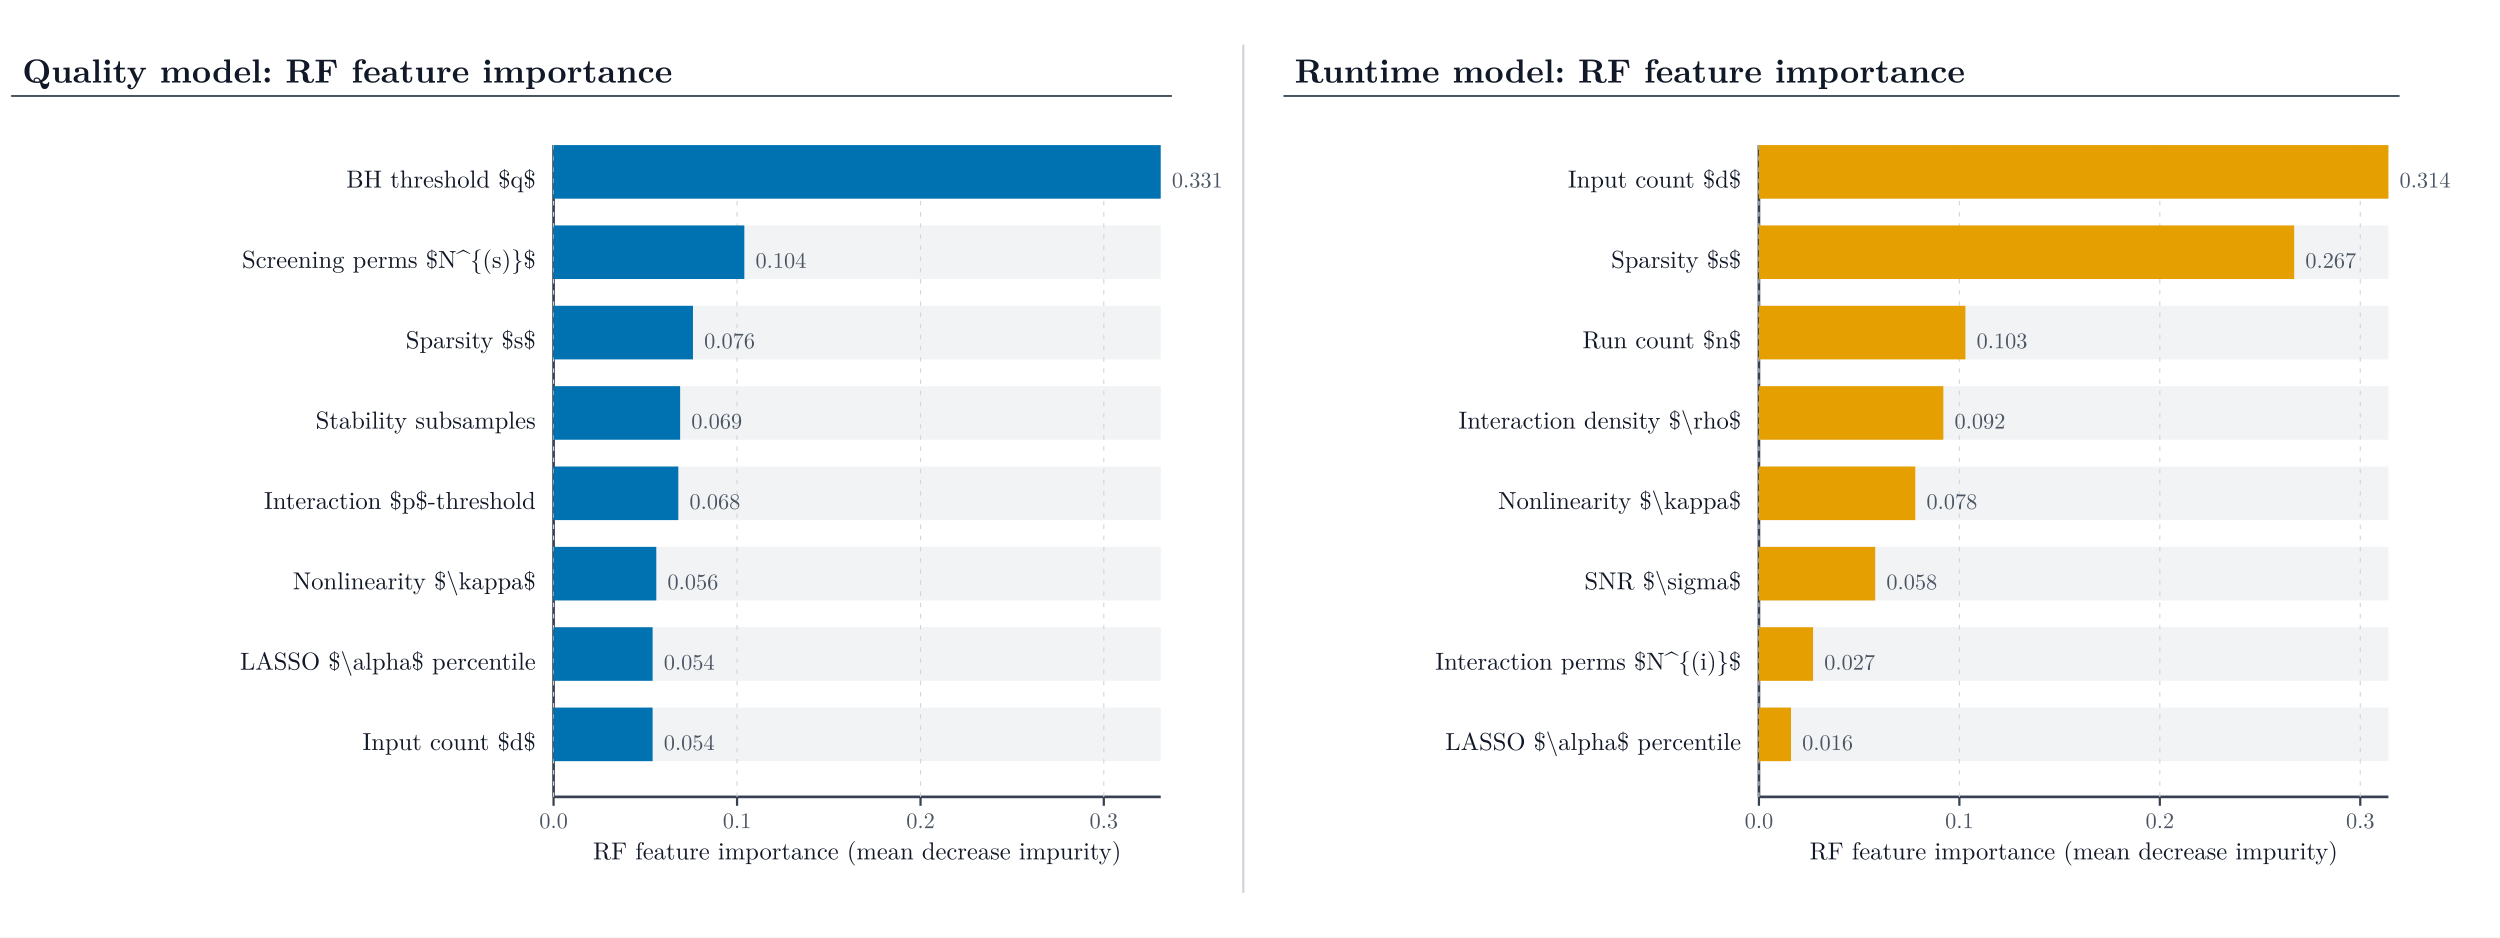
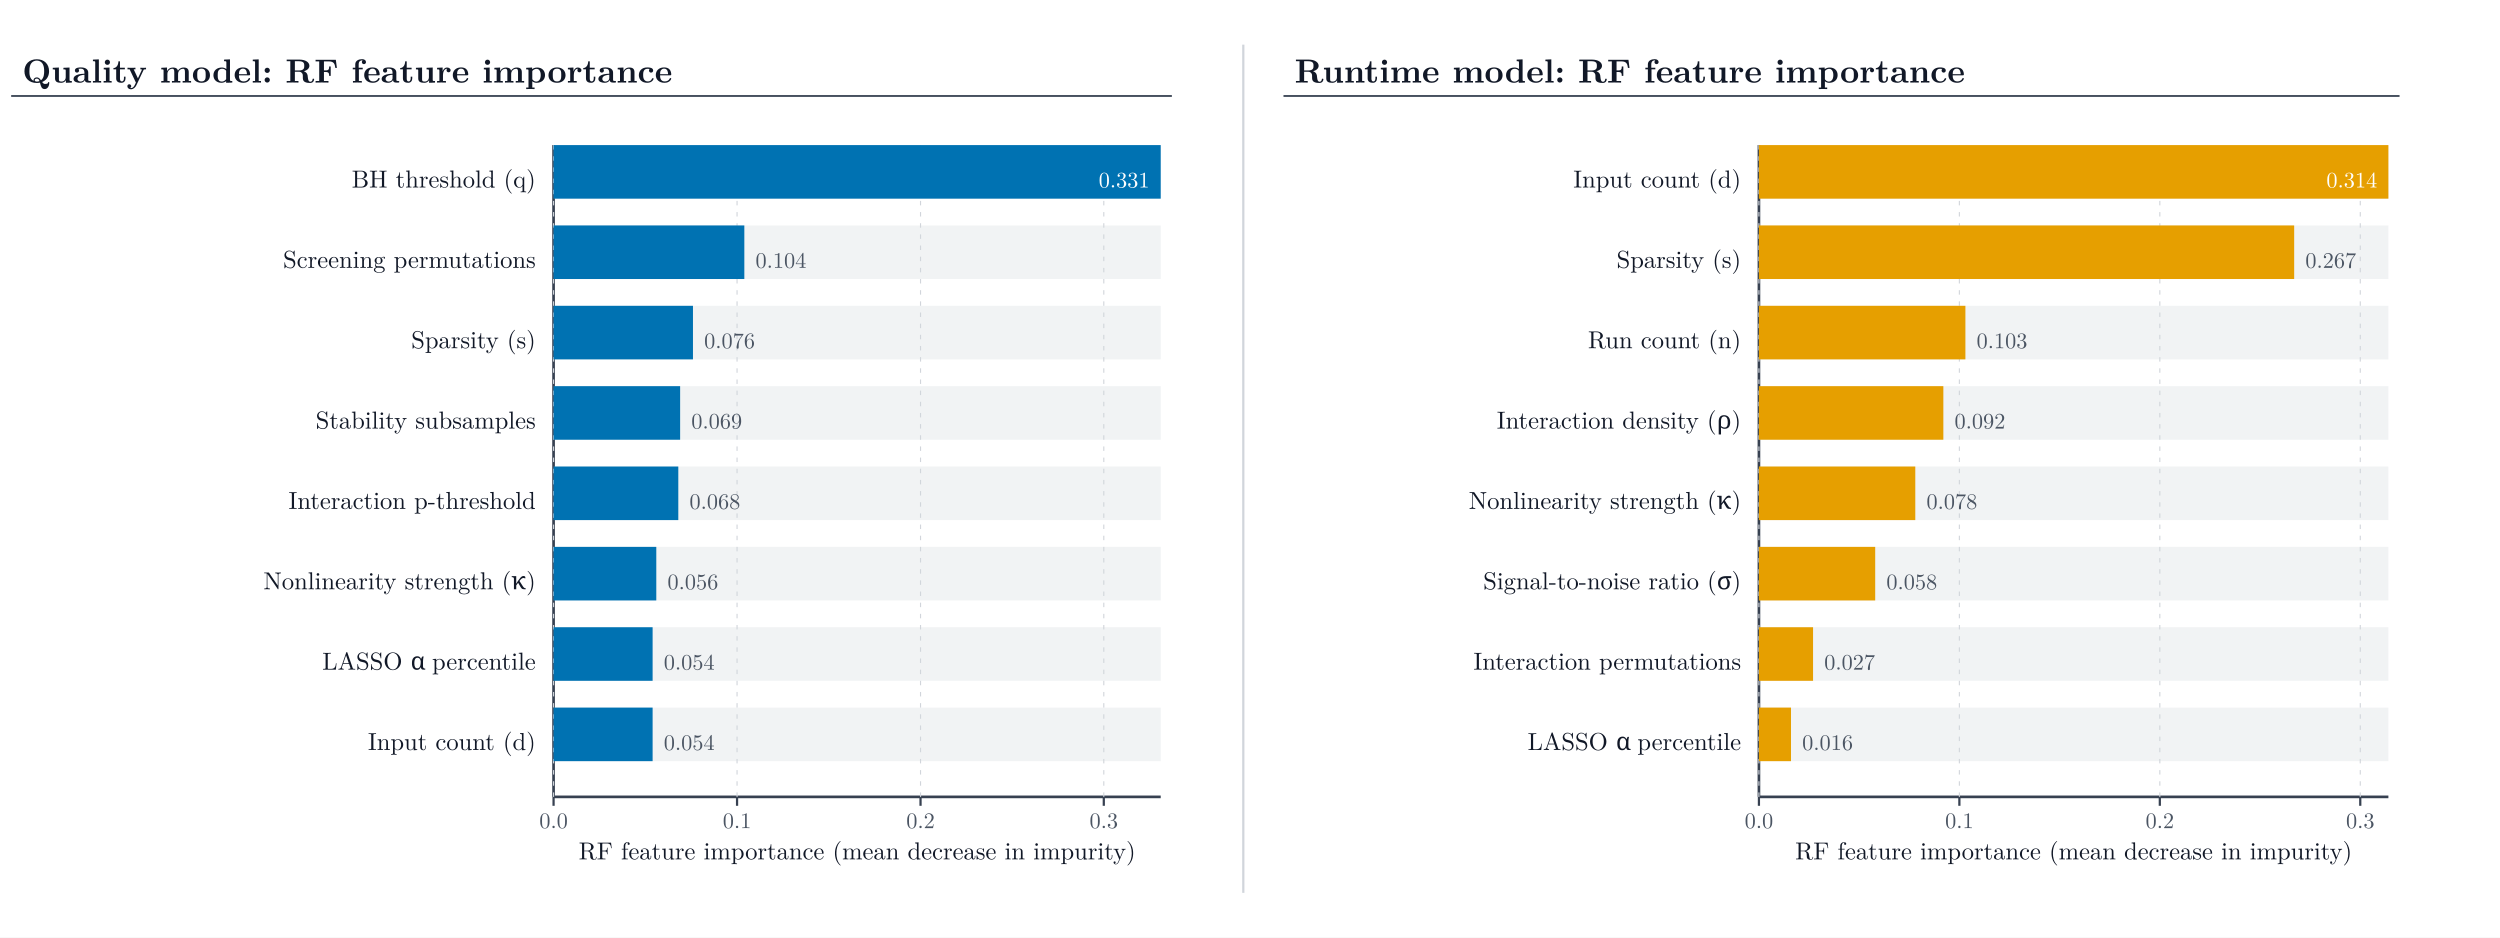
<svg xmlns="http://www.w3.org/2000/svg" width="1120" height="420" viewBox="0 0 1120 420">
  <rect width="100%" height="100%" fill="#ffffff" />
  <line x1="557" y1="20" x2="557" y2="400" stroke="#d1d5db" stroke-width="1" />
  <text x="10" y="37" font-family="'CMU Serif', 'Computer Modern', 'Latin Modern Roman', Georgia, serif" font-size="15" font-weight="700" fill="#111827">Quality model: RF feature importance</text>
  <line x1="5" y1="43" x2="525" y2="43" stroke="#374151" stroke-width="0.8" />
  <line x1="248" y1="357" x2="520" y2="357" stroke="#374151" stroke-width="1.2" />
  <line x1="248" y1="65" x2="248" y2="357" stroke="#374151" stroke-width="1.2" />
  <line x1="248.0" y1="357" x2="248.0" y2="361" stroke="#374151" stroke-width="1" />
  <line x1="248.0" y1="65" x2="248.0" y2="357" stroke="#d1d5db" stroke-width="0.5" stroke-dasharray="2 3" />
  <text x="248.0" y="371.0" text-anchor="middle" font-family="'CMU Serif', 'Computer Modern', 'Latin Modern Roman', Georgia, serif" font-size="10" fill="#4b5563">0.0</text>
  <line x1="330.2" y1="357" x2="330.2" y2="361" stroke="#374151" stroke-width="1" />
  <line x1="330.2" y1="65" x2="330.2" y2="357" stroke="#d1d5db" stroke-width="0.5" stroke-dasharray="2 3" />
  <text x="330.2" y="371.0" text-anchor="middle" font-family="'CMU Serif', 'Computer Modern', 'Latin Modern Roman', Georgia, serif" font-size="10" fill="#4b5563">0.1</text>
  <line x1="412.4" y1="357" x2="412.4" y2="361" stroke="#374151" stroke-width="1" />
  <line x1="412.4" y1="65" x2="412.4" y2="357" stroke="#d1d5db" stroke-width="0.5" stroke-dasharray="2 3" />
  <text x="412.4" y="371.0" text-anchor="middle" font-family="'CMU Serif', 'Computer Modern', 'Latin Modern Roman', Georgia, serif" font-size="10" fill="#4b5563">0.2</text>
  <line x1="494.5" y1="357" x2="494.5" y2="361" stroke="#374151" stroke-width="1" />
  <line x1="494.5" y1="65" x2="494.5" y2="357" stroke="#d1d5db" stroke-width="0.5" stroke-dasharray="2 3" />
  <text x="494.5" y="371.0" text-anchor="middle" font-family="'CMU Serif', 'Computer Modern', 'Latin Modern Roman', Georgia, serif" font-size="10" fill="#4b5563">0.3</text>
-   <text x="384" y="385" text-anchor="middle" font-family="'CMU Serif', 'Computer Modern', 'Latin Modern Roman', Georgia, serif" font-size="11" fill="#111827">RF feature importance (mean decrease impurity)</text>
+   <text x="384" y="385" text-anchor="middle" font-family="'CMU Serif', 'Computer Modern', 'Latin Modern Roman', Georgia, serif" font-size="11" fill="#111827">RF feature importance (mean decrease in impurity)</text>
  <rect x="248" y="65" width="272" height="24" fill="#d1d5db" fill-opacity="0.3" />
  <rect x="248" y="65" width="272.00" height="24" fill="#0072B2" />
-   <text x="240" y="84" text-anchor="end" font-family="'CMU Serif', 'Computer Modern', 'Latin Modern Roman', Georgia, serif" font-size="11" fill="#111827">BH threshold $q$</text>
-   <text x="525.00" y="84" font-family="'CMU Serif', 'Computer Modern', 'Latin Modern Roman', Georgia, serif" font-size="10" fill="#4b5563">0.331</text>
+   <text x="240" y="84" text-anchor="end" font-family="'CMU Serif', 'Computer Modern', 'Latin Modern Roman', Georgia, serif" font-size="11" fill="#111827">BH threshold (q)</text>
+   <text x="515.00" y="84" text-anchor="end" font-family="'CMU Serif', 'Computer Modern', 'Latin Modern Roman', Georgia, serif" font-size="10" fill="#ffffff">0.331</text>
  <rect x="248" y="101" width="272" height="24" fill="#d1d5db" fill-opacity="0.3" />
  <rect x="248" y="101" width="85.46" height="24" fill="#0072B2" />
-   <text x="240" y="120" text-anchor="end" font-family="'CMU Serif', 'Computer Modern', 'Latin Modern Roman', Georgia, serif" font-size="11" fill="#111827">Screening perms $N^{(s)}$</text>
-   <text x="338.46" y="120" font-family="'CMU Serif', 'Computer Modern', 'Latin Modern Roman', Georgia, serif" font-size="10" fill="#4b5563">0.104</text>
+   <text x="240" y="120" text-anchor="end" font-family="'CMU Serif', 'Computer Modern', 'Latin Modern Roman', Georgia, serif" font-size="11" fill="#111827">Screening permutations</text>
+   <text x="338.46" y="120" text-anchor="start" font-family="'CMU Serif', 'Computer Modern', 'Latin Modern Roman', Georgia, serif" font-size="10" fill="#4b5563">0.104</text>
  <rect x="248" y="137" width="272" height="24" fill="#d1d5db" fill-opacity="0.3" />
  <rect x="248" y="137" width="62.45" height="24" fill="#0072B2" />
-   <text x="240" y="156" text-anchor="end" font-family="'CMU Serif', 'Computer Modern', 'Latin Modern Roman', Georgia, serif" font-size="11" fill="#111827">Sparsity $s$</text>
-   <text x="315.45" y="156" font-family="'CMU Serif', 'Computer Modern', 'Latin Modern Roman', Georgia, serif" font-size="10" fill="#4b5563">0.076</text>
+   <text x="240" y="156" text-anchor="end" font-family="'CMU Serif', 'Computer Modern', 'Latin Modern Roman', Georgia, serif" font-size="11" fill="#111827">Sparsity (s)</text>
+   <text x="315.45" y="156" text-anchor="start" font-family="'CMU Serif', 'Computer Modern', 'Latin Modern Roman', Georgia, serif" font-size="10" fill="#4b5563">0.076</text>
  <rect x="248" y="173" width="272" height="24" fill="#d1d5db" fill-opacity="0.3" />
  <rect x="248" y="173" width="56.70" height="24" fill="#0072B2" />
  <text x="240" y="192" text-anchor="end" font-family="'CMU Serif', 'Computer Modern', 'Latin Modern Roman', Georgia, serif" font-size="11" fill="#111827">Stability subsamples</text>
-   <text x="309.70" y="192" font-family="'CMU Serif', 'Computer Modern', 'Latin Modern Roman', Georgia, serif" font-size="10" fill="#4b5563">0.069</text>
+   <text x="309.70" y="192" text-anchor="start" font-family="'CMU Serif', 'Computer Modern', 'Latin Modern Roman', Georgia, serif" font-size="10" fill="#4b5563">0.069</text>
  <rect x="248" y="209" width="272" height="24" fill="#d1d5db" fill-opacity="0.3" />
  <rect x="248" y="209" width="55.88" height="24" fill="#0072B2" />
-   <text x="240" y="228" text-anchor="end" font-family="'CMU Serif', 'Computer Modern', 'Latin Modern Roman', Georgia, serif" font-size="11" fill="#111827">Interaction $p$-threshold</text>
-   <text x="308.88" y="228" font-family="'CMU Serif', 'Computer Modern', 'Latin Modern Roman', Georgia, serif" font-size="10" fill="#4b5563">0.068</text>
+   <text x="240" y="228" text-anchor="end" font-family="'CMU Serif', 'Computer Modern', 'Latin Modern Roman', Georgia, serif" font-size="11" fill="#111827">Interaction p-threshold</text>
+   <text x="308.88" y="228" text-anchor="start" font-family="'CMU Serif', 'Computer Modern', 'Latin Modern Roman', Georgia, serif" font-size="10" fill="#4b5563">0.068</text>
  <rect x="248" y="245" width="272" height="24" fill="#d1d5db" fill-opacity="0.3" />
  <rect x="248" y="245" width="46.02" height="24" fill="#0072B2" />
-   <text x="240" y="264" text-anchor="end" font-family="'CMU Serif', 'Computer Modern', 'Latin Modern Roman', Georgia, serif" font-size="11" fill="#111827">Nonlinearity $\kappa$</text>
-   <text x="299.02" y="264" font-family="'CMU Serif', 'Computer Modern', 'Latin Modern Roman', Georgia, serif" font-size="10" fill="#4b5563">0.056</text>
+   <text x="240" y="264" text-anchor="end" font-family="'CMU Serif', 'Computer Modern', 'Latin Modern Roman', Georgia, serif" font-size="11" fill="#111827">Nonlinearity strength (κ)</text>
+   <text x="299.02" y="264" text-anchor="start" font-family="'CMU Serif', 'Computer Modern', 'Latin Modern Roman', Georgia, serif" font-size="10" fill="#4b5563">0.056</text>
  <rect x="248" y="281" width="272" height="24" fill="#d1d5db" fill-opacity="0.3" />
  <rect x="248" y="281" width="44.37" height="24" fill="#0072B2" />
-   <text x="240" y="300" text-anchor="end" font-family="'CMU Serif', 'Computer Modern', 'Latin Modern Roman', Georgia, serif" font-size="11" fill="#111827">LASSO $\alpha$ percentile</text>
-   <text x="297.37" y="300" font-family="'CMU Serif', 'Computer Modern', 'Latin Modern Roman', Georgia, serif" font-size="10" fill="#4b5563">0.054</text>
+   <text x="240" y="300" text-anchor="end" font-family="'CMU Serif', 'Computer Modern', 'Latin Modern Roman', Georgia, serif" font-size="11" fill="#111827">LASSO α percentile</text>
+   <text x="297.37" y="300" text-anchor="start" font-family="'CMU Serif', 'Computer Modern', 'Latin Modern Roman', Georgia, serif" font-size="10" fill="#4b5563">0.054</text>
  <rect x="248" y="317" width="272" height="24" fill="#d1d5db" fill-opacity="0.3" />
  <rect x="248" y="317" width="44.37" height="24" fill="#0072B2" />
-   <text x="240" y="336" text-anchor="end" font-family="'CMU Serif', 'Computer Modern', 'Latin Modern Roman', Georgia, serif" font-size="11" fill="#111827">Input count $d$</text>
-   <text x="297.37" y="336" font-family="'CMU Serif', 'Computer Modern', 'Latin Modern Roman', Georgia, serif" font-size="10" fill="#4b5563">0.054</text>
+   <text x="240" y="336" text-anchor="end" font-family="'CMU Serif', 'Computer Modern', 'Latin Modern Roman', Georgia, serif" font-size="11" fill="#111827">Input count (d)</text>
+   <text x="297.37" y="336" text-anchor="start" font-family="'CMU Serif', 'Computer Modern', 'Latin Modern Roman', Georgia, serif" font-size="10" fill="#4b5563">0.054</text>
  <text x="580" y="37" font-family="'CMU Serif', 'Computer Modern', 'Latin Modern Roman', Georgia, serif" font-size="15" font-weight="700" fill="#111827">Runtime model: RF feature importance</text>
  <line x1="575" y1="43" x2="1075" y2="43" stroke="#374151" stroke-width="0.8" />
  <line x1="788" y1="357" x2="1070" y2="357" stroke="#374151" stroke-width="1.2" />
  <line x1="788" y1="65" x2="788" y2="357" stroke="#374151" stroke-width="1.2" />
  <line x1="788.0" y1="357" x2="788.0" y2="361" stroke="#374151" stroke-width="1" />
  <line x1="788.0" y1="65" x2="788.0" y2="357" stroke="#d1d5db" stroke-width="0.5" stroke-dasharray="2 3" />
  <text x="788.0" y="371.0" text-anchor="middle" font-family="'CMU Serif', 'Computer Modern', 'Latin Modern Roman', Georgia, serif" font-size="10" fill="#4b5563">0.0</text>
  <line x1="877.8" y1="357" x2="877.8" y2="361" stroke="#374151" stroke-width="1" />
  <line x1="877.8" y1="65" x2="877.8" y2="357" stroke="#d1d5db" stroke-width="0.5" stroke-dasharray="2 3" />
  <text x="877.8" y="371.0" text-anchor="middle" font-family="'CMU Serif', 'Computer Modern', 'Latin Modern Roman', Georgia, serif" font-size="10" fill="#4b5563">0.1</text>
  <line x1="967.6" y1="357" x2="967.6" y2="361" stroke="#374151" stroke-width="1" />
  <line x1="967.6" y1="65" x2="967.6" y2="357" stroke="#d1d5db" stroke-width="0.5" stroke-dasharray="2 3" />
  <text x="967.6" y="371.0" text-anchor="middle" font-family="'CMU Serif', 'Computer Modern', 'Latin Modern Roman', Georgia, serif" font-size="10" fill="#4b5563">0.2</text>
  <line x1="1057.4" y1="357" x2="1057.4" y2="361" stroke="#374151" stroke-width="1" />
  <line x1="1057.4" y1="65" x2="1057.4" y2="357" stroke="#d1d5db" stroke-width="0.5" stroke-dasharray="2 3" />
  <text x="1057.4" y="371.0" text-anchor="middle" font-family="'CMU Serif', 'Computer Modern', 'Latin Modern Roman', Georgia, serif" font-size="10" fill="#4b5563">0.3</text>
-   <text x="929" y="385" text-anchor="middle" font-family="'CMU Serif', 'Computer Modern', 'Latin Modern Roman', Georgia, serif" font-size="11" fill="#111827">RF feature importance (mean decrease impurity)</text>
+   <text x="929" y="385" text-anchor="middle" font-family="'CMU Serif', 'Computer Modern', 'Latin Modern Roman', Georgia, serif" font-size="11" fill="#111827">RF feature importance (mean decrease in impurity)</text>
  <rect x="788" y="65" width="282" height="24" fill="#d1d5db" fill-opacity="0.3" />
  <rect x="788" y="65" width="282.00" height="24" fill="#E69F00" />
-   <text x="780" y="84" text-anchor="end" font-family="'CMU Serif', 'Computer Modern', 'Latin Modern Roman', Georgia, serif" font-size="11" fill="#111827">Input count $d$</text>
-   <text x="1075.00" y="84" font-family="'CMU Serif', 'Computer Modern', 'Latin Modern Roman', Georgia, serif" font-size="10" fill="#4b5563">0.314</text>
+   <text x="780" y="84" text-anchor="end" font-family="'CMU Serif', 'Computer Modern', 'Latin Modern Roman', Georgia, serif" font-size="11" fill="#111827">Input count (d)</text>
+   <text x="1065.00" y="84" text-anchor="end" font-family="'CMU Serif', 'Computer Modern', 'Latin Modern Roman', Georgia, serif" font-size="10" fill="#ffffff">0.314</text>
  <rect x="788" y="101" width="282" height="24" fill="#d1d5db" fill-opacity="0.3" />
  <rect x="788" y="101" width="239.79" height="24" fill="#E69F00" />
-   <text x="780" y="120" text-anchor="end" font-family="'CMU Serif', 'Computer Modern', 'Latin Modern Roman', Georgia, serif" font-size="11" fill="#111827">Sparsity $s$</text>
-   <text x="1032.79" y="120" font-family="'CMU Serif', 'Computer Modern', 'Latin Modern Roman', Georgia, serif" font-size="10" fill="#4b5563">0.267</text>
+   <text x="780" y="120" text-anchor="end" font-family="'CMU Serif', 'Computer Modern', 'Latin Modern Roman', Georgia, serif" font-size="11" fill="#111827">Sparsity (s)</text>
+   <text x="1032.79" y="120" text-anchor="start" font-family="'CMU Serif', 'Computer Modern', 'Latin Modern Roman', Georgia, serif" font-size="10" fill="#4b5563">0.267</text>
  <rect x="788" y="137" width="282" height="24" fill="#d1d5db" fill-opacity="0.3" />
  <rect x="788" y="137" width="92.50" height="24" fill="#E69F00" />
-   <text x="780" y="156" text-anchor="end" font-family="'CMU Serif', 'Computer Modern', 'Latin Modern Roman', Georgia, serif" font-size="11" fill="#111827">Run count $n$</text>
-   <text x="885.50" y="156" font-family="'CMU Serif', 'Computer Modern', 'Latin Modern Roman', Georgia, serif" font-size="10" fill="#4b5563">0.103</text>
+   <text x="780" y="156" text-anchor="end" font-family="'CMU Serif', 'Computer Modern', 'Latin Modern Roman', Georgia, serif" font-size="11" fill="#111827">Run count (n)</text>
+   <text x="885.50" y="156" text-anchor="start" font-family="'CMU Serif', 'Computer Modern', 'Latin Modern Roman', Georgia, serif" font-size="10" fill="#4b5563">0.103</text>
  <rect x="788" y="173" width="282" height="24" fill="#d1d5db" fill-opacity="0.3" />
  <rect x="788" y="173" width="82.62" height="24" fill="#E69F00" />
-   <text x="780" y="192" text-anchor="end" font-family="'CMU Serif', 'Computer Modern', 'Latin Modern Roman', Georgia, serif" font-size="11" fill="#111827">Interaction density $\rho$</text>
-   <text x="875.62" y="192" font-family="'CMU Serif', 'Computer Modern', 'Latin Modern Roman', Georgia, serif" font-size="10" fill="#4b5563">0.092</text>
+   <text x="780" y="192" text-anchor="end" font-family="'CMU Serif', 'Computer Modern', 'Latin Modern Roman', Georgia, serif" font-size="11" fill="#111827">Interaction density (ρ)</text>
+   <text x="875.62" y="192" text-anchor="start" font-family="'CMU Serif', 'Computer Modern', 'Latin Modern Roman', Georgia, serif" font-size="10" fill="#4b5563">0.092</text>
  <rect x="788" y="209" width="282" height="24" fill="#d1d5db" fill-opacity="0.3" />
  <rect x="788" y="209" width="70.05" height="24" fill="#E69F00" />
-   <text x="780" y="228" text-anchor="end" font-family="'CMU Serif', 'Computer Modern', 'Latin Modern Roman', Georgia, serif" font-size="11" fill="#111827">Nonlinearity $\kappa$</text>
-   <text x="863.05" y="228" font-family="'CMU Serif', 'Computer Modern', 'Latin Modern Roman', Georgia, serif" font-size="10" fill="#4b5563">0.078</text>
+   <text x="780" y="228" text-anchor="end" font-family="'CMU Serif', 'Computer Modern', 'Latin Modern Roman', Georgia, serif" font-size="11" fill="#111827">Nonlinearity strength (κ)</text>
+   <text x="863.05" y="228" text-anchor="start" font-family="'CMU Serif', 'Computer Modern', 'Latin Modern Roman', Georgia, serif" font-size="10" fill="#4b5563">0.078</text>
  <rect x="788" y="245" width="282" height="24" fill="#d1d5db" fill-opacity="0.3" />
  <rect x="788" y="245" width="52.09" height="24" fill="#E69F00" />
-   <text x="780" y="264" text-anchor="end" font-family="'CMU Serif', 'Computer Modern', 'Latin Modern Roman', Georgia, serif" font-size="11" fill="#111827">SNR $\sigma$</text>
-   <text x="845.09" y="264" font-family="'CMU Serif', 'Computer Modern', 'Latin Modern Roman', Georgia, serif" font-size="10" fill="#4b5563">0.058</text>
+   <text x="780" y="264" text-anchor="end" font-family="'CMU Serif', 'Computer Modern', 'Latin Modern Roman', Georgia, serif" font-size="11" fill="#111827">Signal-to-noise ratio (σ)</text>
+   <text x="845.09" y="264" text-anchor="start" font-family="'CMU Serif', 'Computer Modern', 'Latin Modern Roman', Georgia, serif" font-size="10" fill="#4b5563">0.058</text>
  <rect x="788" y="281" width="282" height="24" fill="#d1d5db" fill-opacity="0.3" />
  <rect x="788" y="281" width="24.25" height="24" fill="#E69F00" />
-   <text x="780" y="300" text-anchor="end" font-family="'CMU Serif', 'Computer Modern', 'Latin Modern Roman', Georgia, serif" font-size="11" fill="#111827">Interaction perms $N^{(i)}$</text>
-   <text x="817.25" y="300" font-family="'CMU Serif', 'Computer Modern', 'Latin Modern Roman', Georgia, serif" font-size="10" fill="#4b5563">0.027</text>
+   <text x="780" y="300" text-anchor="end" font-family="'CMU Serif', 'Computer Modern', 'Latin Modern Roman', Georgia, serif" font-size="11" fill="#111827">Interaction permutations</text>
+   <text x="817.25" y="300" text-anchor="start" font-family="'CMU Serif', 'Computer Modern', 'Latin Modern Roman', Georgia, serif" font-size="10" fill="#4b5563">0.027</text>
  <rect x="788" y="317" width="282" height="24" fill="#d1d5db" fill-opacity="0.3" />
  <rect x="788" y="317" width="14.37" height="24" fill="#E69F00" />
-   <text x="780" y="336" text-anchor="end" font-family="'CMU Serif', 'Computer Modern', 'Latin Modern Roman', Georgia, serif" font-size="11" fill="#111827">LASSO $\alpha$ percentile</text>
-   <text x="807.37" y="336" font-family="'CMU Serif', 'Computer Modern', 'Latin Modern Roman', Georgia, serif" font-size="10" fill="#4b5563">0.016</text>
+   <text x="780" y="336" text-anchor="end" font-family="'CMU Serif', 'Computer Modern', 'Latin Modern Roman', Georgia, serif" font-size="11" fill="#111827">LASSO α percentile</text>
+   <text x="807.37" y="336" text-anchor="start" font-family="'CMU Serif', 'Computer Modern', 'Latin Modern Roman', Georgia, serif" font-size="10" fill="#4b5563">0.016</text>
</svg>
